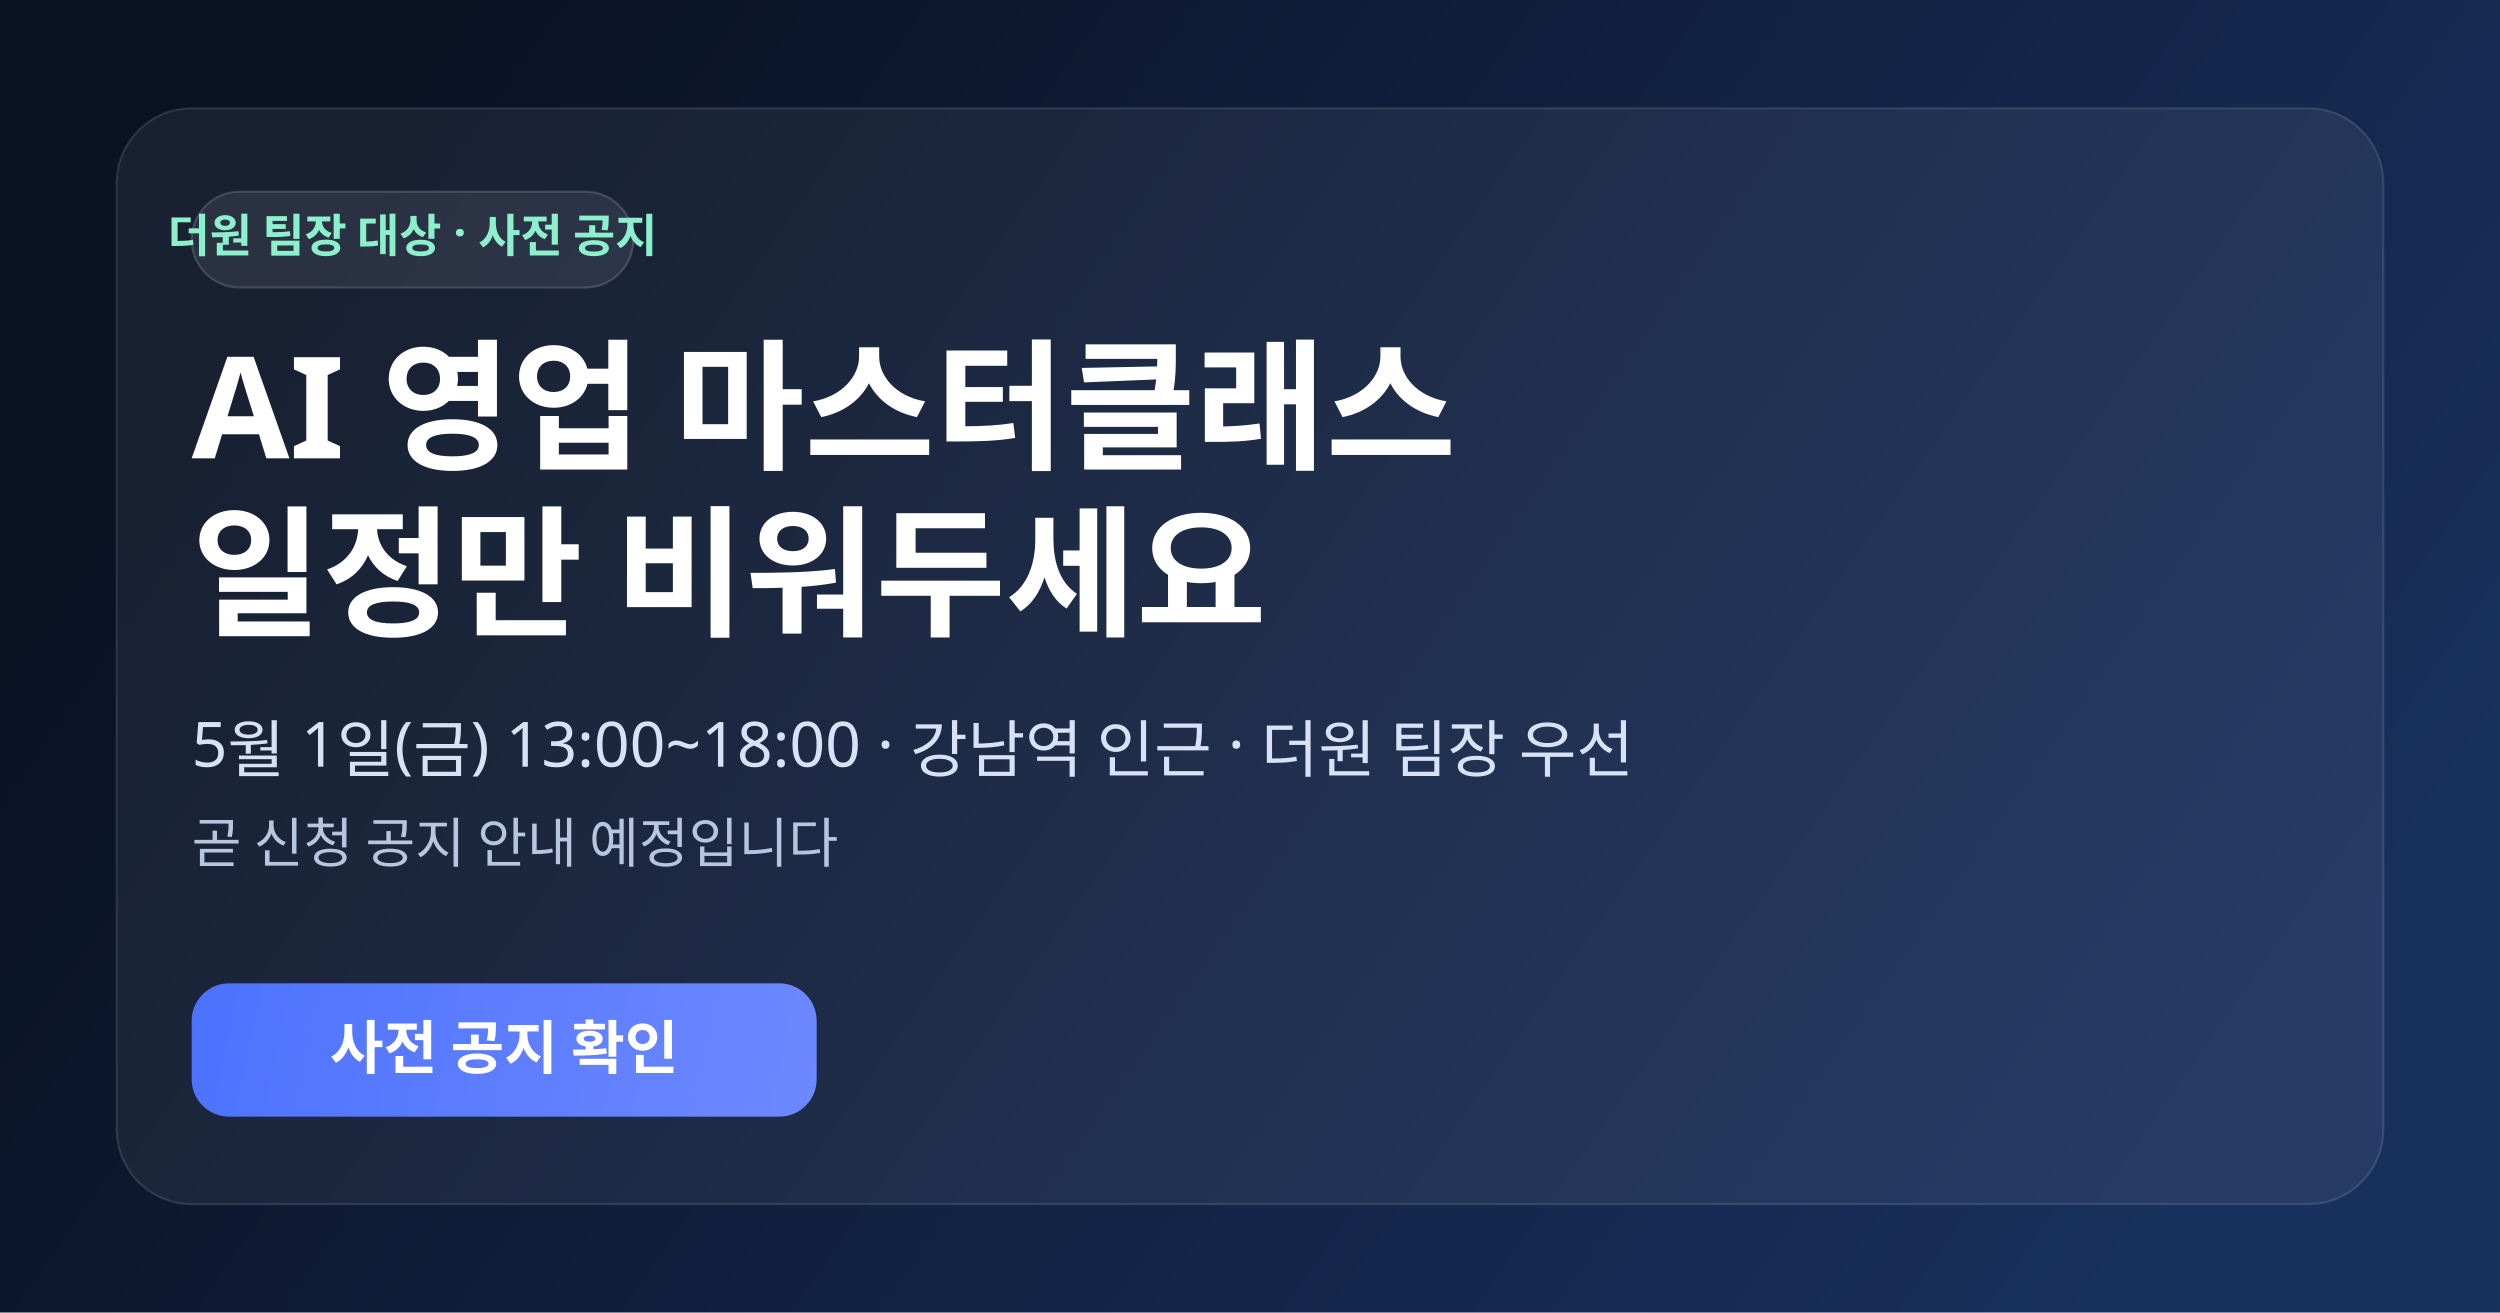
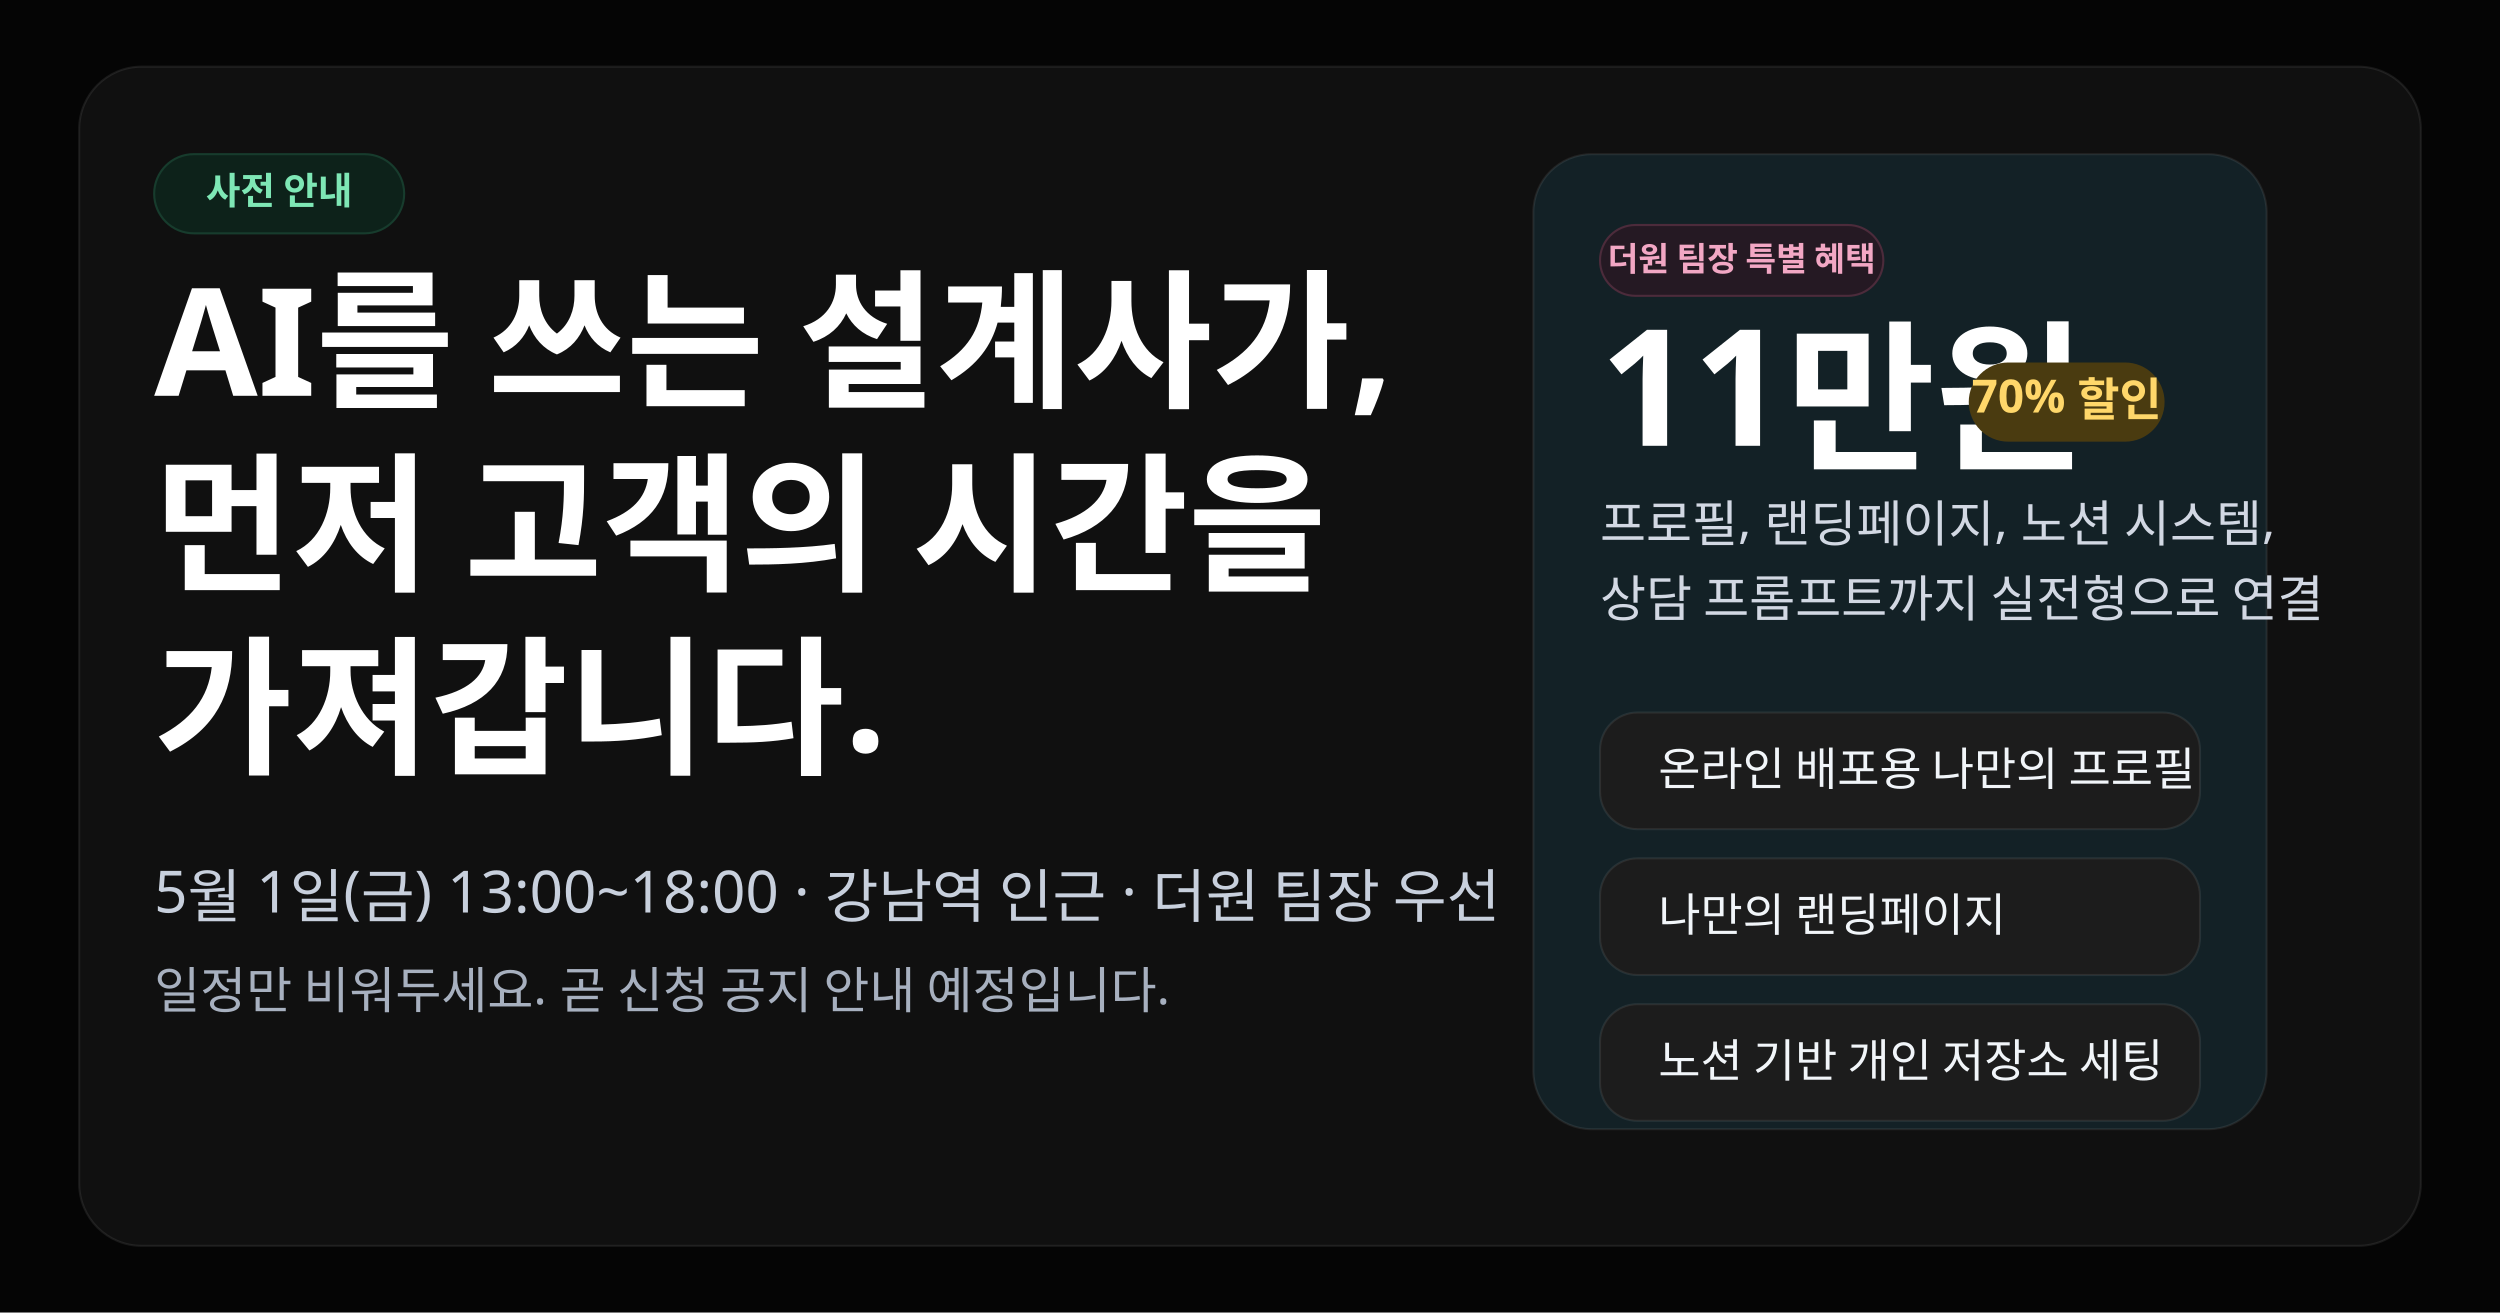
<svg xmlns="http://www.w3.org/2000/svg" width="1200" height="630" viewBox="0 0 1200 630" fill="none">
-   <rect width="1200" height="630" rx="0" fill="url(#bg)" />
-   <rect x="56" y="52" width="1088" height="526" rx="36" fill="rgba(255,255,255,0.06)" stroke="rgba(255,255,255,0.12)" />
-   <rect x="92" y="92" width="212" height="46" rx="23" fill="rgba(255,255,255,0.08)" stroke="rgba(255,255,255,0.16)" />
-   <text x="198" y="121" text-anchor="middle" fill="#8CF0CD" font-size="22" font-family="Pretendard, Apple SD Gothic Neo, sans-serif" font-weight="700">더원 팀장 대상 · 사전 공지</text>
-   <text x="92" y="220" fill="white" font-size="68" font-family="Pretendard, Apple SD Gothic Neo, sans-serif" font-weight="800">AI 영업 마스터클래스</text>
-   <text x="92" y="300" fill="white" font-size="68" font-family="Pretendard, Apple SD Gothic Neo, sans-serif" font-weight="800">일정만 비워두세요</text>
-   <text x="92" y="368" fill="#D7E2F7" font-size="30" font-family="Pretendard, Apple SD Gothic Neo, sans-serif" font-weight="500">5월 1일(금) 13:00~18:00 · 강남역 인근 · 더원 팀장 우선</text>
-   <text x="92" y="414" fill="#B7C5DE" font-size="26" font-family="Pretendard, Apple SD Gothic Neo, sans-serif" font-weight="500">곧 신청 공지 안내 예정입니다</text>
-   <rect x="92" y="472" width="300" height="64" rx="18" fill="url(#btn)" />
-   <text x="242" y="513" text-anchor="middle" fill="white" font-size="28" font-family="Pretendard, Apple SD Gothic Neo, sans-serif" font-weight="800">사전 공지 확인</text>
-   <defs>
-     <linearGradient id="bg" x1="190" y1="54" x2="1013" y2="630" gradientUnits="userSpaceOnUse">
-       <stop stop-color="#0A1224" />
-       <stop offset="1" stop-color="#18305D" />
-     </linearGradient>
-     <linearGradient id="btn" x1="92" y1="472" x2="392" y2="536" gradientUnits="userSpaceOnUse">
-       <stop stop-color="#4C72FF" />
-       <stop offset="1" stop-color="#6E89FF" />
-     </linearGradient>
-   </defs>
+   <rect width="1200" height="630" fill="#050505" />
+   <rect x="38" y="32" width="1124" height="566" rx="30" fill="#101010" stroke="rgba(255,255,255,0.08)" />
+   <rect x="74" y="74" width="120" height="38" rx="19" fill="#0d221a" stroke="#173c2d" />
+   <text x="134" y="98" text-anchor="middle" fill="#7EE7B5" font-size="18" font-family="Pretendard, Apple SD Gothic Neo, sans-serif" font-weight="700">사전 안내</text>
+   <text x="74" y="190" fill="white" font-size="72" font-family="Pretendard, Apple SD Gothic Neo, sans-serif" font-weight="800">AI를 쓰는 설계사가,</text>
+   <text x="74" y="278" fill="white" font-size="72" font-family="Pretendard, Apple SD Gothic Neo, sans-serif" font-weight="800">먼저 고객의 시간을</text>
+   <text x="74" y="366" fill="white" font-size="72" font-family="Pretendard, Apple SD Gothic Neo, sans-serif" font-weight="800">가져갑니다.</text>
+   <text x="74" y="438" fill="#C8D0DD" font-size="28" font-family="Pretendard, Apple SD Gothic Neo, sans-serif" font-weight="500">5월 1일(금) 13:00~18:00 · 강남역 인근 · 더원 팀장 우선</text>
+   <text x="74" y="484" fill="#A7B0BF" font-size="24" font-family="Pretendard, Apple SD Gothic Neo, sans-serif" font-weight="500">일정만 비워두세요. 곧 신청 공지 안내 예정입니다.</text>
+   <rect x="736" y="74" width="352" height="468" rx="28" fill="#132126" stroke="rgba(255,255,255,0.08)" />
+   <rect x="768" y="108" width="136" height="34" rx="17" fill="#251923" stroke="#4C2B3B" />
+   <text x="836" y="130" text-anchor="middle" fill="#F2A7C4" font-size="16" font-family="Pretendard, Apple SD Gothic Neo, sans-serif" font-weight="700">더원 팀장 특별 혜택</text>
+   <text x="768" y="214" fill="white" font-size="78" font-family="Pretendard, Apple SD Gothic Neo, sans-serif" font-weight="800">11만원</text>
+   <rect x="945" y="174" width="94" height="38" rx="19" fill="#4A3B10" />
+   <text x="992" y="198" text-anchor="middle" fill="#FFD76A" font-size="22" font-family="Pretendard, Apple SD Gothic Neo, sans-serif" font-weight="700">70% 할인</text>
+   <text x="768" y="260" fill="#D2D8E3" font-size="24" font-family="Pretendard, Apple SD Gothic Neo, sans-serif" font-weight="500">프로필, 랜딩페이지, 노션 시스템,</text>
+   <text x="768" y="296" fill="#D2D8E3" font-size="24" font-family="Pretendard, Apple SD Gothic Neo, sans-serif" font-weight="500">상담 프롬프트까지 실전형으로 연결</text>
+   <rect x="768" y="342" width="288" height="56" rx="18" fill="#1C1C1C" stroke="rgba(255,255,255,0.08)" />
+   <text x="796" y="377" fill="#F1F5F9" font-size="22" font-family="Pretendard, Apple SD Gothic Neo, sans-serif" font-weight="500">온라인 배포용 나만의 프로필</text>
+   <rect x="768" y="412" width="288" height="56" rx="18" fill="#1C1C1C" stroke="rgba(255,255,255,0.08)" />
+   <text x="796" y="447" fill="#F1F5F9" font-size="22" font-family="Pretendard, Apple SD Gothic Neo, sans-serif" font-weight="500">나만의 랜딩페이지</text>
+   <rect x="768" y="482" width="288" height="56" rx="18" fill="#1C1C1C" stroke="rgba(255,255,255,0.08)" />
+   <text x="796" y="517" fill="#F1F5F9" font-size="22" font-family="Pretendard, Apple SD Gothic Neo, sans-serif" font-weight="500">노션 기반 개인 저장소 세팅</text>
</svg>
